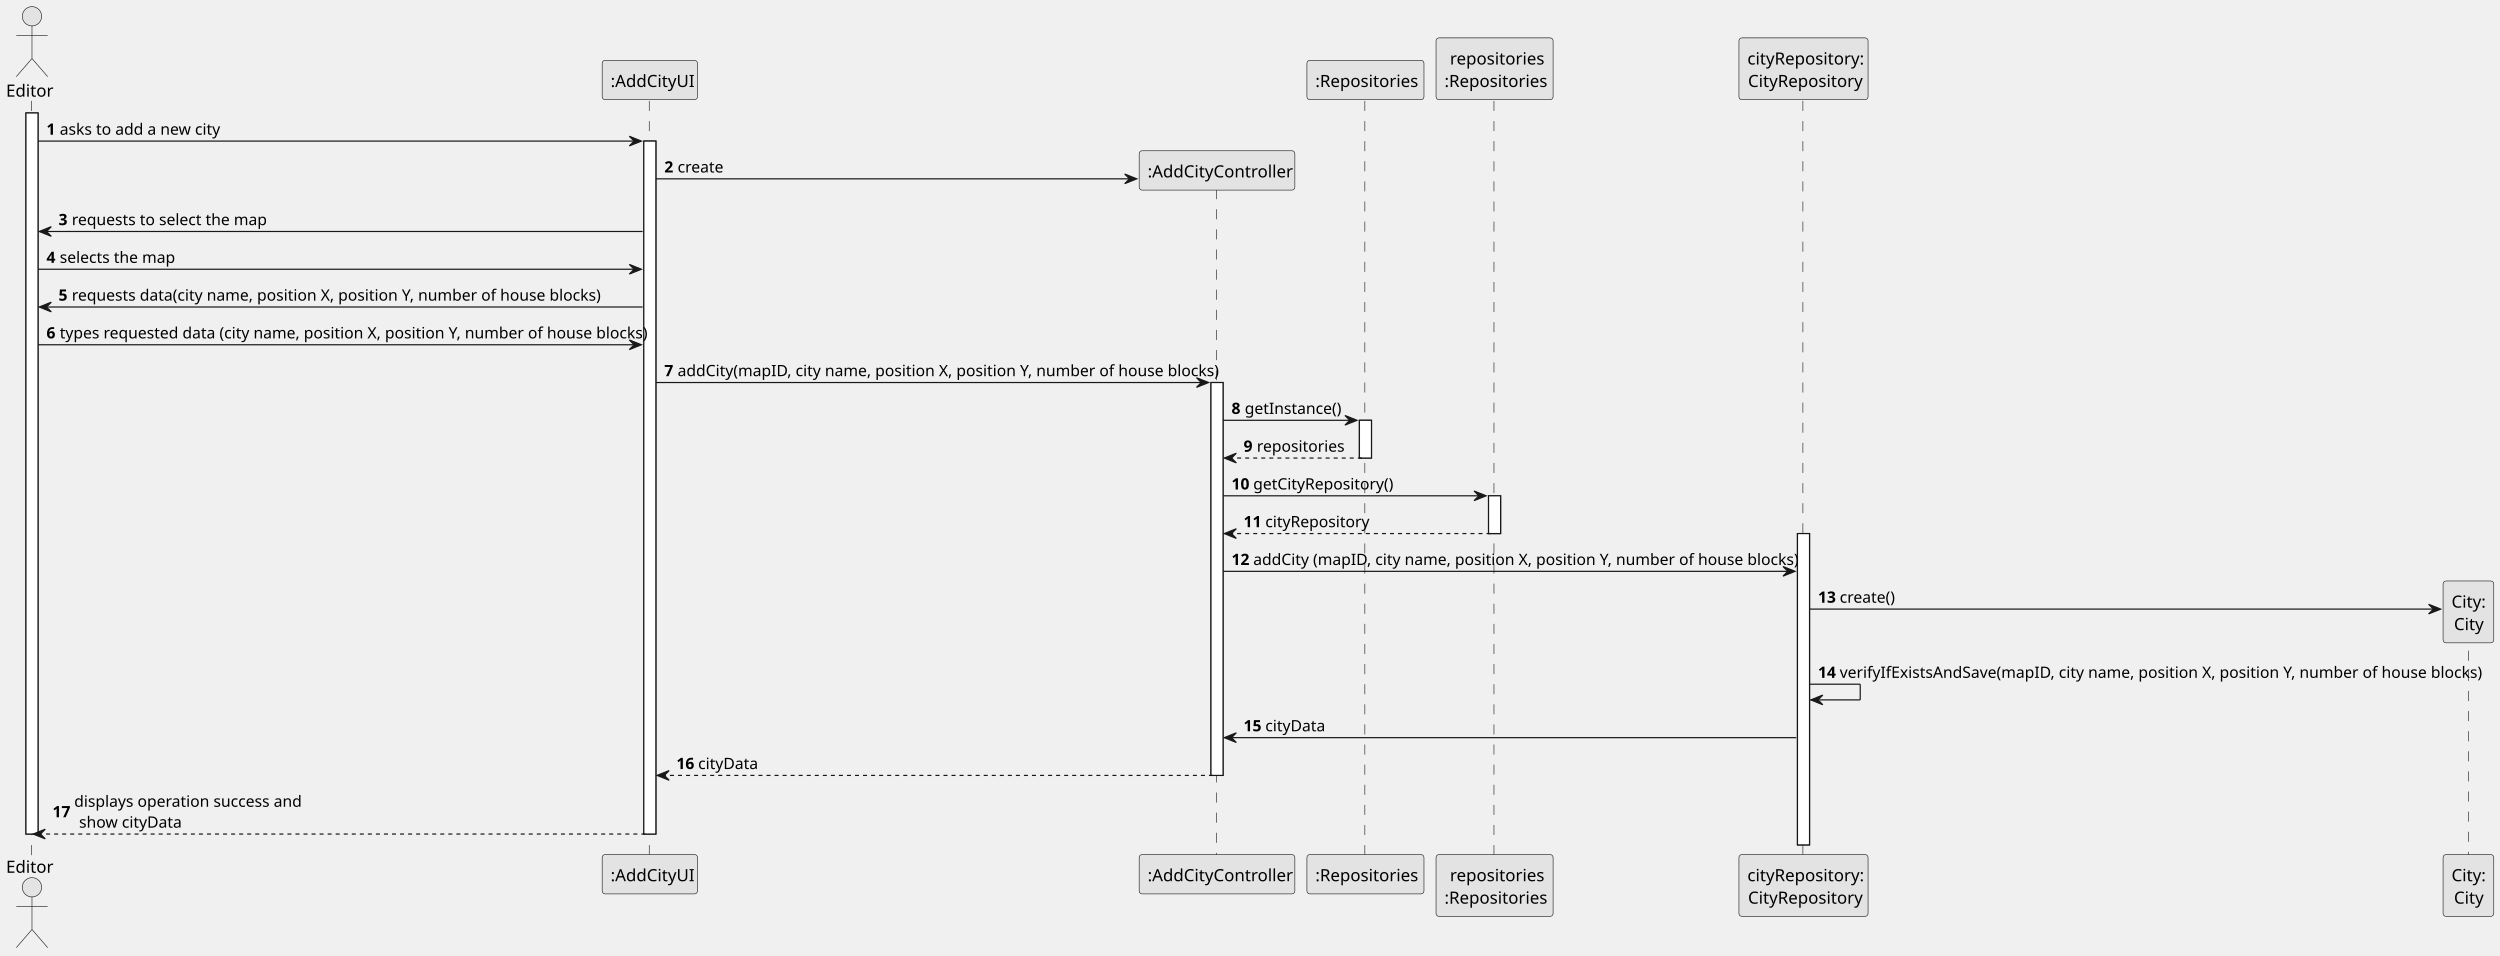
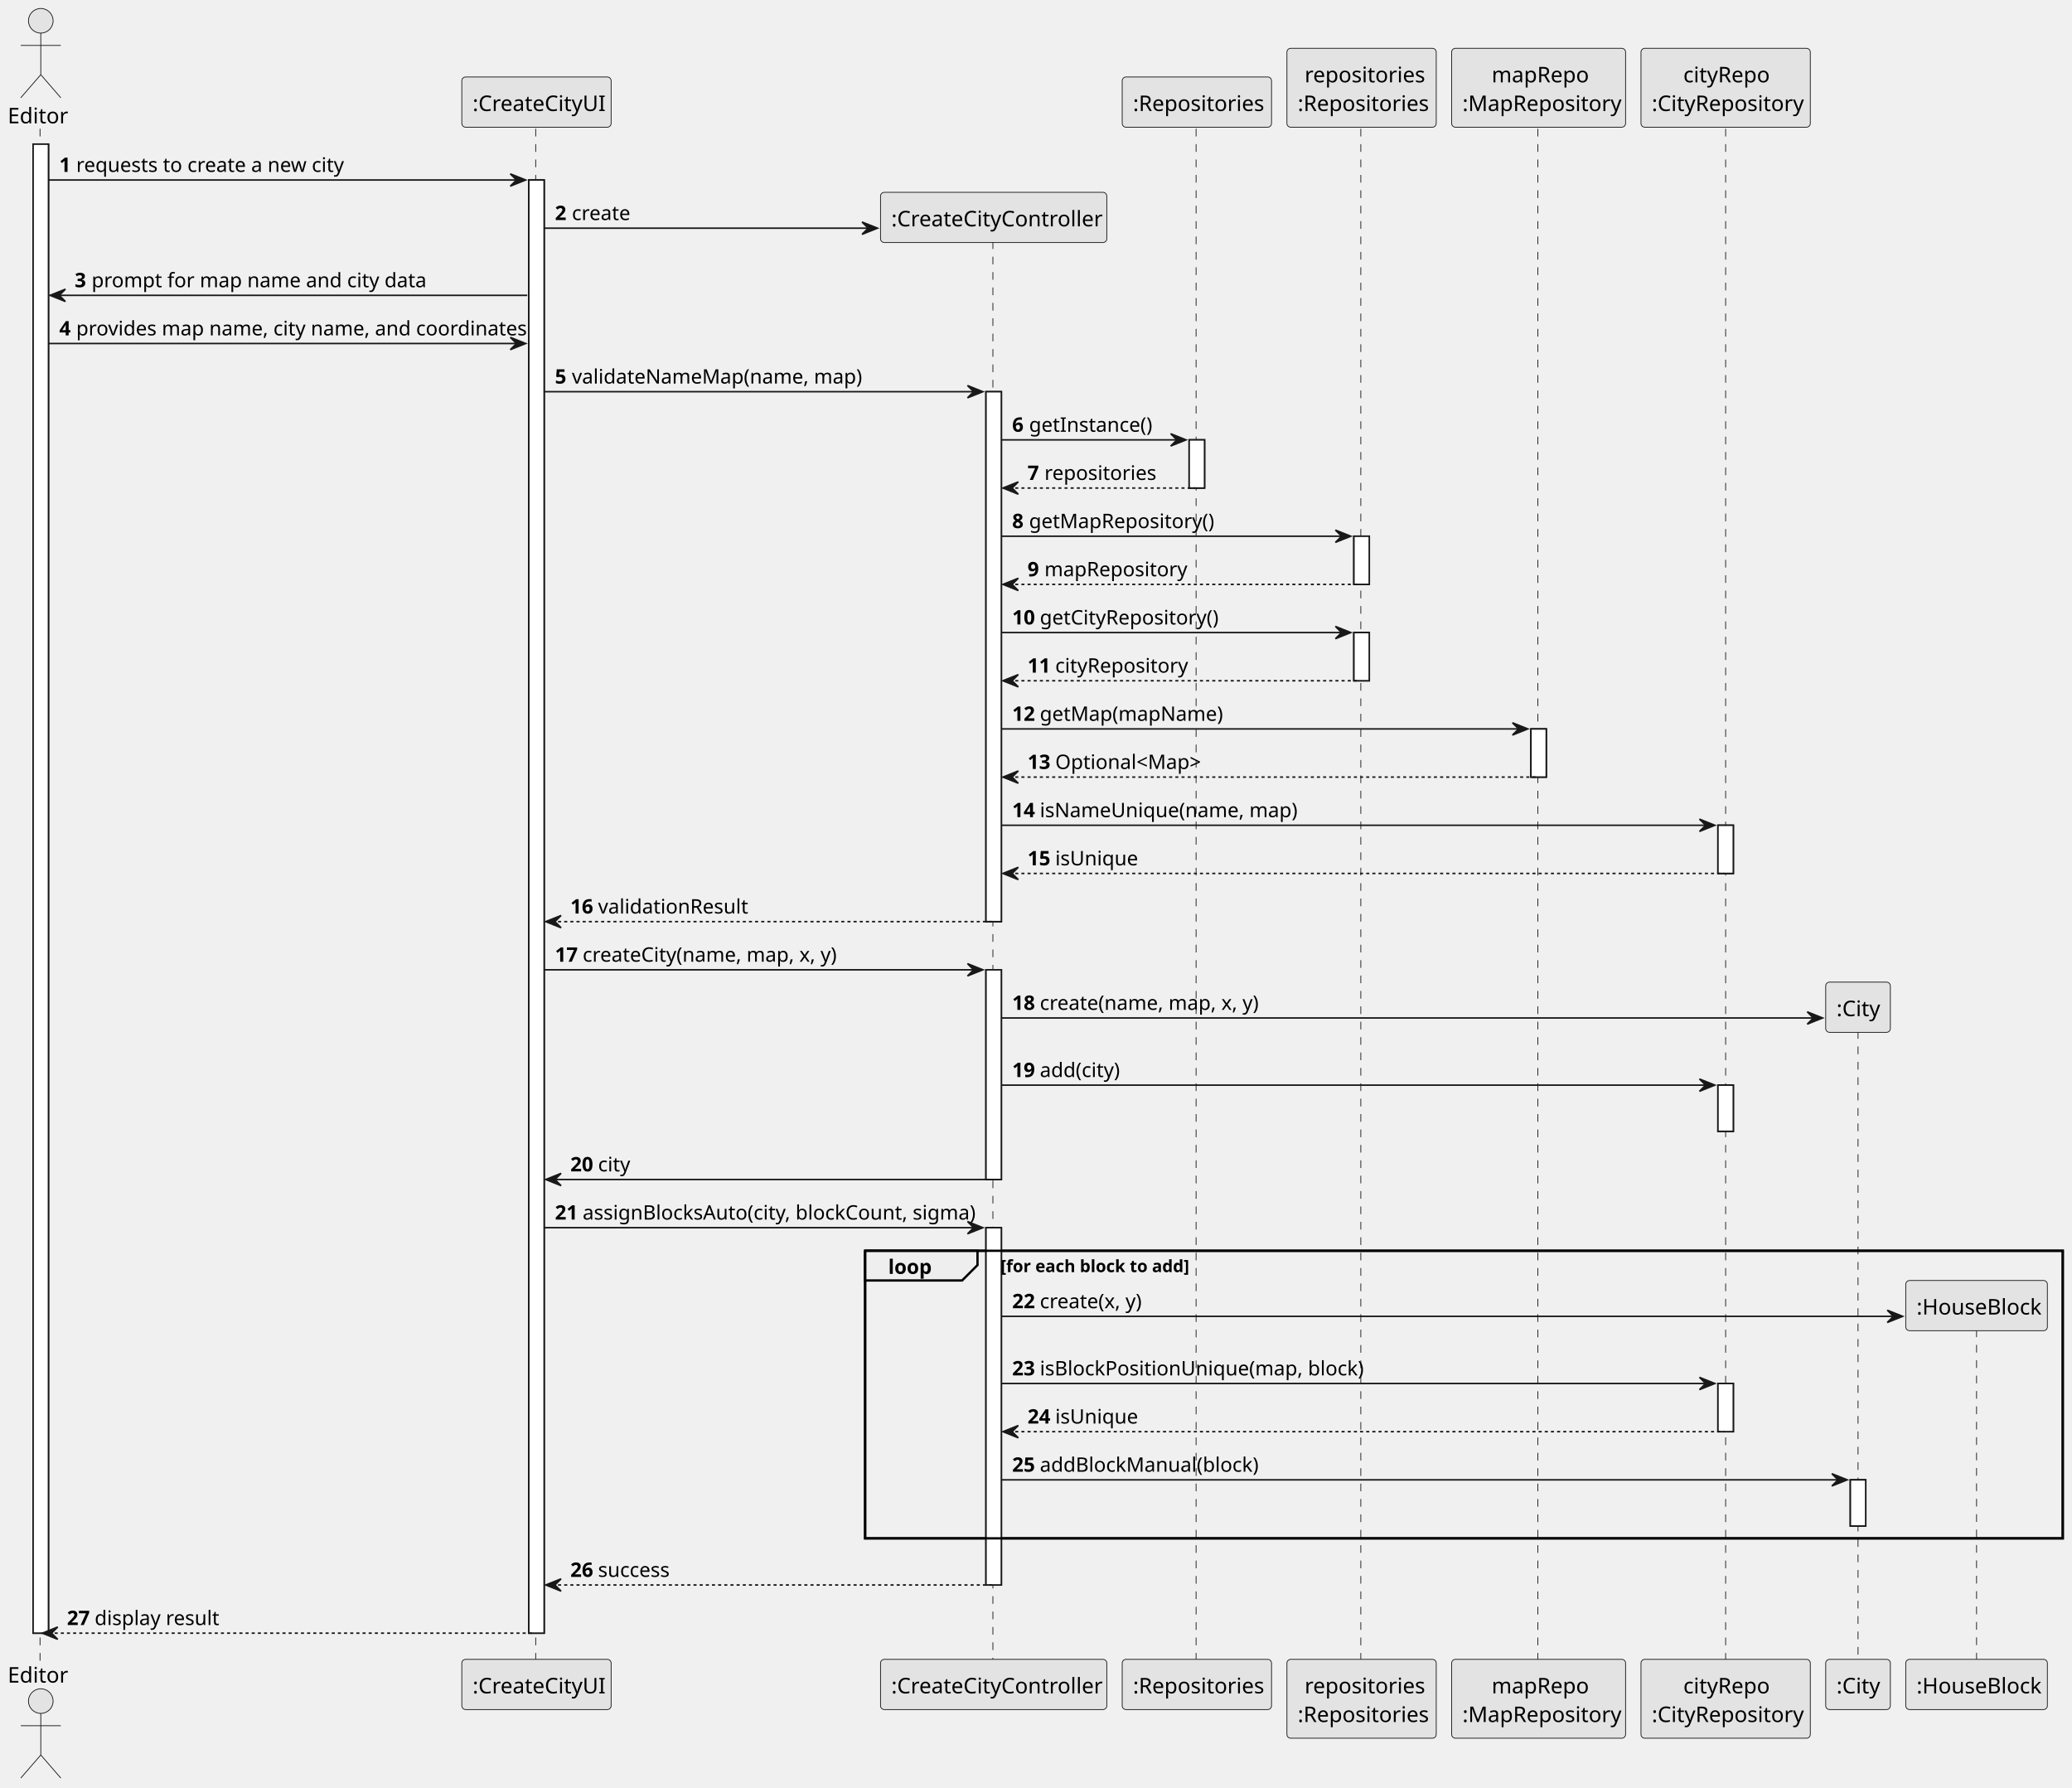
- <svg xmlns="http://www.w3.org/2000/svg" contentStyleType="text/css" height="475.2px" preserveAspectRatio="none" style="width:1243px;height:475px;background:#FFFFFF;" version="1.1" viewBox="0 0 1243 475" width="1243.2px" zoomAndPan="magnify">
+ <svg xmlns="http://www.w3.org/2000/svg" contentStyleType="text/css" height="1161px" preserveAspectRatio="none" style="width:1346px;height:1161px;background:#FFFFFF;" version="1.1" viewBox="0 0 1346 1161" width="1346px" zoomAndPan="magnify">
  <defs />
  <g>
-     <rect fill="#FFFFFF" height="358.512" style="stroke:#181818;stroke-width:0.6;" width="6" x="12.9" y="56.173" />
-     <rect fill="#FFFFFF" height="344.537" style="stroke:#181818;stroke-width:0.6;" width="6" x="320.1" y="70.147" />
-     <rect fill="#FFFFFF" height="195.342" style="stroke:#181818;stroke-width:0.6;" width="6" x="602.1" y="190.193" />
-     <rect fill="#FFFFFF" height="18.775" style="stroke:#181818;stroke-width:0.6;" width="6" x="675.9" y="208.968" />
-     <rect fill="#FFFFFF" height="18.775" style="stroke:#181818;stroke-width:0.6;" width="6" x="740.1" y="246.517" />
-     <rect fill="#FFFFFF" height="154.793" style="stroke:#181818;stroke-width:0.6;" width="6" x="893.7" y="265.291" />
-     <line style="stroke:#181818;stroke-width:0.3;stroke-dasharray:5.0,5.0;" x1="15.6" x2="15.6" y1="50.173" y2="425.484" />
-     <line style="stroke:#181818;stroke-width:0.3;stroke-dasharray:5.0,5.0;" x1="322.8" x2="322.8" y1="50.173" y2="425.484" />
-     <line style="stroke:#181818;stroke-width:0.3;stroke-dasharray:5.0,5.0;" x1="604.8" x2="604.8" y1="94.034" y2="425.484" />
-     <line style="stroke:#181818;stroke-width:0.3;stroke-dasharray:5.0,5.0;" x1="678.6" x2="678.6" y1="50.173" y2="425.484" />
-     <line style="stroke:#181818;stroke-width:0.3;stroke-dasharray:5.0,5.0;" x1="742.8" x2="742.8" y1="50.173" y2="425.484" />
-     <line style="stroke:#181818;stroke-width:0.3;stroke-dasharray:5.0,5.0;" x1="896.4" x2="896.4" y1="50.173" y2="425.484" />
-     <line style="stroke:#181818;stroke-width:0.3;stroke-dasharray:5.0,5.0;" x1="1227.3" x2="1227.3" y1="313.539" y2="425.484" />
-     <text fill="#000000" font-family="sans-serif" font-size="8.4" lengthAdjust="spacing" textLength="22.2" x="3" y="48.065">Editor</text>
-     <ellipse cx="15.9" cy="8.1" fill="#E3E3E3" rx="4.8" ry="4.8" style="stroke:#181818;stroke-width:0.3;" />
-     <path d="M15.9,12.9 L15.9,29.1 M8.1,17.7 L23.7,17.7 M15.9,29.1 L8.1,38.1 M15.9,29.1 L23.7,38.1 " fill="none" style="stroke:#181818;stroke-width:0.3;" />
-     <text fill="#000000" font-family="sans-serif" font-size="8.4" lengthAdjust="spacing" textLength="22.2" x="3" y="433.949">Editor</text>
-     <ellipse cx="15.9" cy="441.157" fill="#E3E3E3" rx="4.8" ry="4.8" style="stroke:#181818;stroke-width:0.3;" />
-     <path d="M15.9,445.957 L15.9,462.157 M8.1,450.757 L23.7,450.757 M15.9,462.157 L8.1,471.157 M15.9,462.157 L23.7,471.157 " fill="none" style="stroke:#181818;stroke-width:0.3;" />
-     <rect fill="#E3E3E3" height="19.573" rx="1.5" ry="1.5" style="stroke:#181818;stroke-width:0.3;" width="47.4" x="299.4" y="30" />
-     <text fill="#000000" font-family="sans-serif" font-size="8.4" lengthAdjust="spacing" textLength="39" x="303.6" y="43.264">:AddCityUI</text>
-     <rect fill="#E3E3E3" height="19.573" rx="1.5" ry="1.5" style="stroke:#181818;stroke-width:0.3;" width="47.4" x="299.4" y="424.884" />
-     <text fill="#000000" font-family="sans-serif" font-size="8.4" lengthAdjust="spacing" textLength="39" x="303.6" y="438.149">:AddCityUI</text>
-     <rect fill="#E3E3E3" height="19.573" rx="1.5" ry="1.5" style="stroke:#181818;stroke-width:0.3;" width="77.4" x="566.4" y="424.884" />
-     <text fill="#000000" font-family="sans-serif" font-size="8.4" lengthAdjust="spacing" textLength="69" x="570.6" y="438.149">:AddCityController</text>
-     <rect fill="#E3E3E3" height="19.573" rx="1.5" ry="1.5" style="stroke:#181818;stroke-width:0.3;" width="58.2" x="649.8" y="30" />
-     <text fill="#000000" font-family="sans-serif" font-size="8.4" lengthAdjust="spacing" textLength="49.8" x="654" y="43.264">:Repositories</text>
-     <rect fill="#E3E3E3" height="19.573" rx="1.5" ry="1.5" style="stroke:#181818;stroke-width:0.3;" width="58.2" x="649.8" y="424.884" />
-     <text fill="#000000" font-family="sans-serif" font-size="8.4" lengthAdjust="spacing" textLength="49.8" x="654" y="438.149">:Repositories</text>
-     <rect fill="#E3E3E3" height="30.745" rx="1.5" ry="1.5" style="stroke:#181818;stroke-width:0.3;" width="58.2" x="714" y="18.827" />
-     <text fill="#000000" font-family="sans-serif" font-size="8.4" lengthAdjust="spacing" textLength="44.4" x="720.9" y="32.092">repositories</text>
-     <text fill="#000000" font-family="sans-serif" font-size="8.4" lengthAdjust="spacing" textLength="49.8" x="718.2" y="43.264">:Repositories</text>
-     <rect fill="#E3E3E3" height="30.745" rx="1.5" ry="1.5" style="stroke:#181818;stroke-width:0.3;" width="58.2" x="714" y="424.884" />
-     <text fill="#000000" font-family="sans-serif" font-size="8.4" lengthAdjust="spacing" textLength="44.4" x="720.9" y="438.149">repositories</text>
-     <text fill="#000000" font-family="sans-serif" font-size="8.4" lengthAdjust="spacing" textLength="49.8" x="718.2" y="449.322">:Repositories</text>
-     <rect fill="#E3E3E3" height="30.745" rx="1.5" ry="1.5" style="stroke:#181818;stroke-width:0.3;" width="64.2" x="864.6" y="18.827" />
-     <text fill="#000000" font-family="sans-serif" font-size="8.4" lengthAdjust="spacing" textLength="55.8" x="868.8" y="32.092">cityRepository:</text>
-     <text fill="#000000" font-family="sans-serif" font-size="8.4" lengthAdjust="spacing" textLength="55.2" x="869.1" y="43.264">CityRepository</text>
-     <rect fill="#E3E3E3" height="30.745" rx="1.5" ry="1.5" style="stroke:#181818;stroke-width:0.3;" width="64.2" x="864.6" y="424.884" />
-     <text fill="#000000" font-family="sans-serif" font-size="8.4" lengthAdjust="spacing" textLength="55.8" x="868.8" y="438.149">cityRepository:</text>
-     <text fill="#000000" font-family="sans-serif" font-size="8.4" lengthAdjust="spacing" textLength="55.2" x="869.1" y="449.322">CityRepository</text>
-     <rect fill="#E3E3E3" height="30.745" rx="1.5" ry="1.5" style="stroke:#181818;stroke-width:0.3;" width="25.2" x="1214.7" y="424.884" />
-     <text fill="#000000" font-family="sans-serif" font-size="8.4" lengthAdjust="spacing" textLength="16.8" x="1218.9" y="438.149">City:</text>
-     <text fill="#000000" font-family="sans-serif" font-size="8.4" lengthAdjust="spacing" textLength="14.4" x="1220.1" y="449.322">City</text>
-     <rect fill="#FFFFFF" height="358.512" style="stroke:#181818;stroke-width:0.6;" width="6" x="12.9" y="56.173" />
-     <rect fill="#FFFFFF" height="344.537" style="stroke:#181818;stroke-width:0.6;" width="6" x="320.1" y="70.147" />
-     <rect fill="#FFFFFF" height="195.342" style="stroke:#181818;stroke-width:0.6;" width="6" x="602.1" y="190.193" />
-     <rect fill="#FFFFFF" height="18.775" style="stroke:#181818;stroke-width:0.6;" width="6" x="675.9" y="208.968" />
-     <rect fill="#FFFFFF" height="18.775" style="stroke:#181818;stroke-width:0.6;" width="6" x="740.1" y="246.517" />
-     <rect fill="#FFFFFF" height="154.793" style="stroke:#181818;stroke-width:0.6;" width="6" x="893.7" y="265.291" />
-     <polygon fill="#181818" points="312.9,67.747,318.9,70.147,312.9,72.547,315.3,70.147" style="stroke:#181818;stroke-width:0.6;" />
-     <line style="stroke:#181818;stroke-width:0.6;" x1="18.9" x2="316.5" y1="70.147" y2="70.147" />
-     <text fill="#000000" font-family="sans-serif" font-size="7.8" font-weight="bold" lengthAdjust="spacing" textLength="4.2" x="23.1" y="66.99">1</text>
-     <text fill="#000000" font-family="sans-serif" font-size="7.8" lengthAdjust="spacing" textLength="78.6" x="29.7" y="66.99">asks to add a new city</text>
-     <polygon fill="#181818" points="559.2,86.522,565.2,88.922,559.2,91.322,561.6,88.922" style="stroke:#181818;stroke-width:0.6;" />
-     <line style="stroke:#181818;stroke-width:0.6;" x1="326.1" x2="562.8" y1="88.922" y2="88.922" />
-     <text fill="#000000" font-family="sans-serif" font-size="7.8" font-weight="bold" lengthAdjust="spacing" textLength="4.2" x="330.3" y="85.764">2</text>
-     <text fill="#000000" font-family="sans-serif" font-size="7.8" lengthAdjust="spacing" textLength="21.6" x="336.9" y="85.764">create</text>
-     <rect fill="#E3E3E3" height="19.573" rx="1.5" ry="1.5" style="stroke:#181818;stroke-width:0.3;" width="77.4" x="566.4" y="74.947" />
-     <text fill="#000000" font-family="sans-serif" font-size="8.4" lengthAdjust="spacing" textLength="69" x="570.6" y="88.212">:AddCityController</text>
-     <polygon fill="#181818" points="25.5,112.695,19.5,115.094,25.5,117.495,23.1,115.094" style="stroke:#181818;stroke-width:0.6;" />
-     <line style="stroke:#181818;stroke-width:0.6;" x1="21.9" x2="319.5" y1="115.094" y2="115.094" />
-     <text fill="#000000" font-family="sans-serif" font-size="7.8" font-weight="bold" lengthAdjust="spacing" textLength="4.2" x="29.1" y="111.937">3</text>
-     <text fill="#000000" font-family="sans-serif" font-size="7.8" lengthAdjust="spacing" textLength="93" x="35.7" y="111.937">requests to select the map</text>
-     <polygon fill="#181818" points="312.9,131.469,318.9,133.869,312.9,136.269,315.3,133.869" style="stroke:#181818;stroke-width:0.6;" />
-     <line style="stroke:#181818;stroke-width:0.6;" x1="18.9" x2="316.5" y1="133.869" y2="133.869" />
-     <text fill="#000000" font-family="sans-serif" font-size="7.8" font-weight="bold" lengthAdjust="spacing" textLength="4.2" x="23.1" y="130.712">4</text>
-     <text fill="#000000" font-family="sans-serif" font-size="7.8" lengthAdjust="spacing" textLength="55.8" x="29.7" y="130.712">selects the map</text>
-     <polygon fill="#181818" points="25.5,150.244,19.5,152.644,25.5,155.044,23.1,152.644" style="stroke:#181818;stroke-width:0.6;" />
-     <line style="stroke:#181818;stroke-width:0.6;" x1="21.9" x2="319.5" y1="152.644" y2="152.644" />
-     <text fill="#000000" font-family="sans-serif" font-size="7.8" font-weight="bold" lengthAdjust="spacing" textLength="4.2" x="29.1" y="149.486">5</text>
-     <text fill="#000000" font-family="sans-serif" font-size="7.8" lengthAdjust="spacing" textLength="252" x="35.7" y="149.486">requests data(city name, position X, position Y, number of house blocks)</text>
-     <polygon fill="#181818" points="312.9,169.018,318.9,171.418,312.9,173.818,315.3,171.418" style="stroke:#181818;stroke-width:0.6;" />
-     <line style="stroke:#181818;stroke-width:0.6;" x1="18.9" x2="316.5" y1="171.418" y2="171.418" />
-     <text fill="#000000" font-family="sans-serif" font-size="7.8" font-weight="bold" lengthAdjust="spacing" textLength="4.2" x="23.1" y="168.261">6</text>
-     <text fill="#000000" font-family="sans-serif" font-size="7.8" lengthAdjust="spacing" textLength="280.2" x="29.7" y="168.261">types requested data (city name, position X, position Y, number of house blocks)</text>
-     <polygon fill="#181818" points="594.9,187.793,600.9,190.193,594.9,192.593,597.3,190.193" style="stroke:#181818;stroke-width:0.6;" />
-     <line style="stroke:#181818;stroke-width:0.6;" x1="326.1" x2="598.5" y1="190.193" y2="190.193" />
-     <text fill="#000000" font-family="sans-serif" font-size="7.8" font-weight="bold" lengthAdjust="spacing" textLength="4.2" x="330.3" y="187.035">7</text>
-     <text fill="#000000" font-family="sans-serif" font-size="7.8" lengthAdjust="spacing" textLength="258" x="336.9" y="187.035">addCity(mapID, city name, position X, position Y, number of house blocks)</text>
-     <polygon fill="#181818" points="668.7,206.568,674.7,208.968,668.7,211.368,671.1,208.968" style="stroke:#181818;stroke-width:0.6;" />
-     <line style="stroke:#181818;stroke-width:0.6;" x1="608.1" x2="672.3" y1="208.968" y2="208.968" />
-     <text fill="#000000" font-family="sans-serif" font-size="7.8" font-weight="bold" lengthAdjust="spacing" textLength="4.2" x="612.3" y="205.81">8</text>
-     <text fill="#000000" font-family="sans-serif" font-size="7.8" lengthAdjust="spacing" textLength="45" x="618.9" y="205.81">getInstance()</text>
-     <polygon fill="#181818" points="614.7,225.342,608.7,227.742,614.7,230.142,612.3,227.742" style="stroke:#181818;stroke-width:0.6;" />
-     <line style="stroke:#181818;stroke-width:0.6;stroke-dasharray:2.0,2.0;" x1="611.1" x2="678.3" y1="227.742" y2="227.742" />
-     <text fill="#000000" font-family="sans-serif" font-size="7.8" font-weight="bold" lengthAdjust="spacing" textLength="4.2" x="618.3" y="224.585">9</text>
-     <text fill="#000000" font-family="sans-serif" font-size="7.8" lengthAdjust="spacing" textLength="40.2" x="624.9" y="224.585">repositories</text>
-     <polygon fill="#181818" points="732.9,244.117,738.9,246.517,732.9,248.917,735.3,246.517" style="stroke:#181818;stroke-width:0.6;" />
-     <line style="stroke:#181818;stroke-width:0.6;" x1="608.1" x2="736.5" y1="246.517" y2="246.517" />
-     <text fill="#000000" font-family="sans-serif" font-size="7.8" font-weight="bold" lengthAdjust="spacing" textLength="8.4" x="612.3" y="243.359">10</text>
-     <text fill="#000000" font-family="sans-serif" font-size="7.8" lengthAdjust="spacing" textLength="66.6" x="623.1" y="243.359">getCityRepository()</text>
-     <polygon fill="#181818" points="614.7,262.891,608.7,265.291,614.7,267.691,612.3,265.291" style="stroke:#181818;stroke-width:0.6;" />
-     <line style="stroke:#181818;stroke-width:0.6;stroke-dasharray:2.0,2.0;" x1="611.1" x2="742.5" y1="265.291" y2="265.291" />
-     <text fill="#000000" font-family="sans-serif" font-size="7.8" font-weight="bold" lengthAdjust="spacing" textLength="8.4" x="618.3" y="262.134">11</text>
-     <text fill="#000000" font-family="sans-serif" font-size="7.8" lengthAdjust="spacing" textLength="49.8" x="629.1" y="262.134">cityRepository</text>
-     <polygon fill="#181818" points="886.5,281.666,892.5,284.066,886.5,286.466,888.9,284.066" style="stroke:#181818;stroke-width:0.6;" />
-     <line style="stroke:#181818;stroke-width:0.6;" x1="608.1" x2="890.1" y1="284.066" y2="284.066" />
-     <text fill="#000000" font-family="sans-serif" font-size="7.8" font-weight="bold" lengthAdjust="spacing" textLength="8.4" x="612.3" y="280.908">12</text>
-     <text fill="#000000" font-family="sans-serif" font-size="7.8" lengthAdjust="spacing" textLength="260.4" x="623.1" y="280.908">addCity (mapID, city name, position X, position Y, number of house blocks)</text>
-     <polygon fill="#181818" points="1207.5,300.441,1213.5,302.841,1207.5,305.241,1209.9,302.841" style="stroke:#181818;stroke-width:0.6;" />
-     <line style="stroke:#181818;stroke-width:0.6;" x1="899.7" x2="1211.1" y1="302.841" y2="302.841" />
-     <text fill="#000000" font-family="sans-serif" font-size="7.8" font-weight="bold" lengthAdjust="spacing" textLength="8.4" x="903.9" y="299.683">13</text>
-     <text fill="#000000" font-family="sans-serif" font-size="7.8" lengthAdjust="spacing" textLength="26.4" x="914.7" y="299.683">create()</text>
-     <rect fill="#E3E3E3" height="30.745" rx="1.5" ry="1.5" style="stroke:#181818;stroke-width:0.3;" width="25.2" x="1214.7" y="288.866" />
-     <text fill="#000000" font-family="sans-serif" font-size="8.4" lengthAdjust="spacing" textLength="16.8" x="1218.9" y="302.13">City:</text>
-     <text fill="#000000" font-family="sans-serif" font-size="8.4" lengthAdjust="spacing" textLength="14.4" x="1220.1" y="313.303">City</text>
-     <line style="stroke:#181818;stroke-width:0.6;" x1="899.7" x2="924.9" y1="340.186" y2="340.186" />
-     <line style="stroke:#181818;stroke-width:0.6;" x1="924.9" x2="924.9" y1="340.186" y2="347.986" />
-     <line style="stroke:#181818;stroke-width:0.6;" x1="900.3" x2="924.9" y1="347.986" y2="347.986" />
-     <polygon fill="#181818" points="906.3,345.586,900.3,347.986,906.3,350.386,903.9,347.986" style="stroke:#181818;stroke-width:0.6;" />
-     <text fill="#000000" font-family="sans-serif" font-size="7.8" font-weight="bold" lengthAdjust="spacing" textLength="8.4" x="903.9" y="337.028">14</text>
-     <text fill="#000000" font-family="sans-serif" font-size="7.8" lengthAdjust="spacing" textLength="305.4" x="914.7" y="337.028">verifyIfExistsAndSave(mapID, city name, position X, position Y, number of house blocks)</text>
-     <polygon fill="#181818" points="614.7,364.361,608.7,366.76,614.7,369.161,612.3,366.76" style="stroke:#181818;stroke-width:0.6;" />
-     <line style="stroke:#181818;stroke-width:0.6;" x1="611.1" x2="893.1" y1="366.76" y2="366.76" />
-     <text fill="#000000" font-family="sans-serif" font-size="7.8" font-weight="bold" lengthAdjust="spacing" textLength="8.4" x="618.3" y="363.603">15</text>
-     <text fill="#000000" font-family="sans-serif" font-size="7.8" lengthAdjust="spacing" textLength="28.8" x="629.1" y="363.603">cityData</text>
-     <polygon fill="#181818" points="332.7,383.135,326.7,385.535,332.7,387.935,330.3,385.535" style="stroke:#181818;stroke-width:0.6;" />
-     <line style="stroke:#181818;stroke-width:0.6;stroke-dasharray:2.0,2.0;" x1="329.1" x2="604.5" y1="385.535" y2="385.535" />
-     <text fill="#000000" font-family="sans-serif" font-size="7.8" font-weight="bold" lengthAdjust="spacing" textLength="8.4" x="336.3" y="382.377">16</text>
-     <text fill="#000000" font-family="sans-serif" font-size="7.8" lengthAdjust="spacing" textLength="28.8" x="347.1" y="382.377">cityData</text>
-     <polygon fill="#181818" points="22.5,412.284,16.5,414.684,22.5,417.084,20.1,414.684" style="stroke:#181818;stroke-width:0.6;" />
-     <line style="stroke:#181818;stroke-width:0.6;stroke-dasharray:2.0,2.0;" x1="18.9" x2="322.5" y1="414.684" y2="414.684" />
-     <text fill="#000000" font-family="sans-serif" font-size="7.8" font-weight="bold" lengthAdjust="spacing" textLength="8.4" x="26.1" y="406.339">17</text>
-     <text fill="#000000" font-family="sans-serif" font-size="7.8" lengthAdjust="spacing" textLength="109.8" x="36.9" y="401.152">displays operation success and</text>
-     <text fill="#000000" font-family="sans-serif" font-size="7.8" lengthAdjust="spacing" textLength="49.2" x="39.3" y="411.527">show cityData</text>
+     <rect fill="#FFFFFF" height="967.139" style="stroke:#181818;stroke-width:1.0;" width="10" x="21.5" y="93.621" />
+     <rect fill="#FFFFFF" height="943.848" style="stroke:#181818;stroke-width:1.0;" width="10" x="343.5" y="116.912" />
+     <rect fill="#FFFFFF" height="344.201" style="stroke:#181818;stroke-width:1.0;" width="10" x="640.5" y="254.406" />
+     <rect fill="#FFFFFF" height="136.203" style="stroke:#181818;stroke-width:1.0;" width="10" x="640.5" y="629.898" />
+     <rect fill="#FFFFFF" height="232.076" style="stroke:#181818;stroke-width:1.0;" width="10" x="640.5" y="797.393" />
+     <rect fill="#FFFFFF" height="31.291" style="stroke:#181818;stroke-width:1.0;" width="10" x="772.5" y="285.697" />
+     <rect fill="#FFFFFF" height="31.291" style="stroke:#181818;stroke-width:1.0;" width="10" x="879.5" y="348.279" />
+     <rect fill="#FFFFFF" height="31.291" style="stroke:#181818;stroke-width:1.0;" width="10" x="879.5" y="410.861" />
+     <rect fill="#FFFFFF" height="31.291" style="stroke:#181818;stroke-width:1.0;" width="10" x="994.5" y="473.443" />
+     <rect fill="#FFFFFF" height="31.291" style="stroke:#181818;stroke-width:1.0;" width="10" x="1116" y="536.025" />
+     <rect fill="#FFFFFF" height="30" style="stroke:#181818;stroke-width:1.0;" width="10" x="1116" y="704.811" />
+     <rect fill="#FFFFFF" height="31.291" style="stroke:#181818;stroke-width:1.0;" width="10" x="1116" y="898.596" />
+     <rect fill="#FFFFFF" height="30" style="stroke:#181818;stroke-width:1.0;" width="10" x="1202" y="961.178" />
+     <rect fill="none" height="186.785" style="stroke:#000000;stroke-width:1.5;" width="778" x="562" y="812.393" />
+     <line style="stroke:#181818;stroke-width:0.5;stroke-dasharray:5.0,5.0;" x1="26" x2="26" y1="83.621" y2="1078.76" />
+     <line style="stroke:#181818;stroke-width:0.5;stroke-dasharray:5.0,5.0;" x1="348" x2="348" y1="83.621" y2="1078.76" />
+     <line style="stroke:#181818;stroke-width:0.5;stroke-dasharray:5.0,5.0;" x1="645" x2="645" y1="156.723" y2="1078.76" />
+     <line style="stroke:#181818;stroke-width:0.5;stroke-dasharray:5.0,5.0;" x1="777" x2="777" y1="83.621" y2="1078.76" />
+     <line style="stroke:#181818;stroke-width:0.5;stroke-dasharray:5.0,5.0;" x1="884" x2="884" y1="83.621" y2="1078.76" />
+     <line style="stroke:#181818;stroke-width:0.5;stroke-dasharray:5.0,5.0;" x1="999" x2="999" y1="83.621" y2="1078.76" />
+     <line style="stroke:#181818;stroke-width:0.5;stroke-dasharray:5.0,5.0;" x1="1121" x2="1121" y1="83.621" y2="1078.76" />
+     <line style="stroke:#181818;stroke-width:0.5;stroke-dasharray:5.0,5.0;" x1="1207" x2="1207" y1="669.709" y2="1078.76" />
+     <line style="stroke:#181818;stroke-width:0.5;stroke-dasharray:5.0,5.0;" x1="1284" x2="1284" y1="863.494" y2="1078.76" />
+     <text fill="#000000" font-family="sans-serif" font-size="14" lengthAdjust="spacing" textLength="37" x="5" y="80.107">Editor</text>
+     <ellipse cx="26.5" cy="13.5" fill="#E3E3E3" rx="8" ry="8" style="stroke:#181818;stroke-width:0.5;" />
+     <path d="M26.5,21.5 L26.5,48.5 M13.5,29.5 L39.5,29.5 M26.5,48.5 L13.5,63.5 M26.5,48.5 L39.5,63.5 " fill="none" style="stroke:#181818;stroke-width:0.5;" />
+     <text fill="#000000" font-family="sans-serif" font-size="14" lengthAdjust="spacing" textLength="37" x="5" y="1092.867">Editor</text>
+     <ellipse cx="26.5" cy="1104.881" fill="#E3E3E3" rx="8" ry="8" style="stroke:#181818;stroke-width:0.5;" />
+     <path d="M26.5,1112.881 L26.5,1139.881 M13.5,1120.881 L39.5,1120.881 M26.5,1139.881 L13.5,1154.881 M26.5,1139.881 L39.5,1154.881 " fill="none" style="stroke:#181818;stroke-width:0.5;" />
+     <rect fill="#E3E3E3" height="32.621" rx="2.5" ry="2.5" style="stroke:#181818;stroke-width:0.5;" width="97" x="300" y="50" />
+     <text fill="#000000" font-family="sans-serif" font-size="14" lengthAdjust="spacing" textLength="83" x="307" y="72.107">:CreateCityUI</text>
+     <rect fill="#E3E3E3" height="32.621" rx="2.5" ry="2.5" style="stroke:#181818;stroke-width:0.5;" width="97" x="300" y="1077.76" />
+     <text fill="#000000" font-family="sans-serif" font-size="14" lengthAdjust="spacing" textLength="83" x="307" y="1099.867">:CreateCityUI</text>
+     <rect fill="#E3E3E3" height="32.621" rx="2.5" ry="2.5" style="stroke:#181818;stroke-width:0.5;" width="147" x="572" y="1077.76" />
+     <text fill="#000000" font-family="sans-serif" font-size="14" lengthAdjust="spacing" textLength="133" x="579" y="1099.867">:CreateCityController</text>
+     <rect fill="#E3E3E3" height="32.621" rx="2.5" ry="2.5" style="stroke:#181818;stroke-width:0.5;" width="97" x="729" y="50" />
+     <text fill="#000000" font-family="sans-serif" font-size="14" lengthAdjust="spacing" textLength="83" x="736" y="72.107">:Repositories</text>
+     <rect fill="#E3E3E3" height="32.621" rx="2.5" ry="2.5" style="stroke:#181818;stroke-width:0.5;" width="97" x="729" y="1077.76" />
+     <text fill="#000000" font-family="sans-serif" font-size="14" lengthAdjust="spacing" textLength="83" x="736" y="1099.867">:Repositories</text>
+     <rect fill="#E3E3E3" height="51.242" rx="2.5" ry="2.5" style="stroke:#181818;stroke-width:0.5;" width="97" x="836" y="31.379" />
+     <text fill="#000000" font-family="sans-serif" font-size="14" lengthAdjust="spacing" textLength="74" x="847.5" y="53.486">repositories</text>
+     <text fill="#000000" font-family="sans-serif" font-size="14" lengthAdjust="spacing" textLength="83" x="843" y="72.107">:Repositories</text>
+     <rect fill="#E3E3E3" height="51.242" rx="2.5" ry="2.5" style="stroke:#181818;stroke-width:0.5;" width="97" x="836" y="1077.76" />
+     <text fill="#000000" font-family="sans-serif" font-size="14" lengthAdjust="spacing" textLength="74" x="847.5" y="1099.867">repositories</text>
+     <text fill="#000000" font-family="sans-serif" font-size="14" lengthAdjust="spacing" textLength="83" x="843" y="1118.488">:Repositories</text>
+     <rect fill="#E3E3E3" height="51.242" rx="2.5" ry="2.5" style="stroke:#181818;stroke-width:0.5;" width="113" x="943" y="31.379" />
+     <text fill="#000000" font-family="sans-serif" font-size="14" lengthAdjust="spacing" textLength="61" x="969" y="53.486">mapRepo</text>
+     <text fill="#000000" font-family="sans-serif" font-size="14" lengthAdjust="spacing" textLength="99" x="950" y="72.107">:MapRepository</text>
+     <rect fill="#E3E3E3" height="51.242" rx="2.5" ry="2.5" style="stroke:#181818;stroke-width:0.5;" width="113" x="943" y="1077.76" />
+     <text fill="#000000" font-family="sans-serif" font-size="14" lengthAdjust="spacing" textLength="61" x="969" y="1099.867">mapRepo</text>
+     <text fill="#000000" font-family="sans-serif" font-size="14" lengthAdjust="spacing" textLength="99" x="950" y="1118.488">:MapRepository</text>
+     <rect fill="#E3E3E3" height="51.242" rx="2.5" ry="2.5" style="stroke:#181818;stroke-width:0.5;" width="110" x="1066" y="31.379" />
+     <text fill="#000000" font-family="sans-serif" font-size="14" lengthAdjust="spacing" textLength="55" x="1093.5" y="53.486">cityRepo</text>
+     <text fill="#000000" font-family="sans-serif" font-size="14" lengthAdjust="spacing" textLength="96" x="1073" y="72.107">:CityRepository</text>
+     <rect fill="#E3E3E3" height="51.242" rx="2.5" ry="2.5" style="stroke:#181818;stroke-width:0.5;" width="110" x="1066" y="1077.76" />
+     <text fill="#000000" font-family="sans-serif" font-size="14" lengthAdjust="spacing" textLength="55" x="1093.5" y="1099.867">cityRepo</text>
+     <text fill="#000000" font-family="sans-serif" font-size="14" lengthAdjust="spacing" textLength="96" x="1073" y="1118.488">:CityRepository</text>
+     <rect fill="#E3E3E3" height="32.621" rx="2.5" ry="2.5" style="stroke:#181818;stroke-width:0.5;" width="42" x="1186" y="1077.76" />
+     <text fill="#000000" font-family="sans-serif" font-size="14" lengthAdjust="spacing" textLength="28" x="1193" y="1099.867">:City</text>
+     <rect fill="#E3E3E3" height="32.621" rx="2.5" ry="2.5" style="stroke:#181818;stroke-width:0.5;" width="92" x="1238" y="1077.76" />
+     <text fill="#000000" font-family="sans-serif" font-size="14" lengthAdjust="spacing" textLength="78" x="1245" y="1099.867">:HouseBlock</text>
+     <rect fill="#FFFFFF" height="967.139" style="stroke:#181818;stroke-width:1.0;" width="10" x="21.5" y="93.621" />
+     <rect fill="#FFFFFF" height="943.848" style="stroke:#181818;stroke-width:1.0;" width="10" x="343.5" y="116.912" />
+     <rect fill="#FFFFFF" height="344.201" style="stroke:#181818;stroke-width:1.0;" width="10" x="640.5" y="254.406" />
+     <rect fill="#FFFFFF" height="136.203" style="stroke:#181818;stroke-width:1.0;" width="10" x="640.5" y="629.898" />
+     <rect fill="#FFFFFF" height="232.076" style="stroke:#181818;stroke-width:1.0;" width="10" x="640.5" y="797.393" />
+     <rect fill="#FFFFFF" height="31.291" style="stroke:#181818;stroke-width:1.0;" width="10" x="772.5" y="285.697" />
+     <rect fill="#FFFFFF" height="31.291" style="stroke:#181818;stroke-width:1.0;" width="10" x="879.5" y="348.279" />
+     <rect fill="#FFFFFF" height="31.291" style="stroke:#181818;stroke-width:1.0;" width="10" x="879.5" y="410.861" />
+     <rect fill="#FFFFFF" height="31.291" style="stroke:#181818;stroke-width:1.0;" width="10" x="994.5" y="473.443" />
+     <rect fill="#FFFFFF" height="31.291" style="stroke:#181818;stroke-width:1.0;" width="10" x="1116" y="536.025" />
+     <rect fill="#FFFFFF" height="30" style="stroke:#181818;stroke-width:1.0;" width="10" x="1116" y="704.811" />
+     <rect fill="#FFFFFF" height="31.291" style="stroke:#181818;stroke-width:1.0;" width="10" x="1116" y="898.596" />
+     <rect fill="#FFFFFF" height="30" style="stroke:#181818;stroke-width:1.0;" width="10" x="1202" y="961.178" />
+     <polygon fill="#181818" points="331.5,112.912,341.5,116.912,331.5,120.912,335.5,116.912" style="stroke:#181818;stroke-width:1.0;" />
+     <line style="stroke:#181818;stroke-width:1.0;" x1="31.5" x2="337.5" y1="116.912" y2="116.912" />
+     <text fill="#000000" font-family="sans-serif" font-size="13" font-weight="bold" lengthAdjust="spacing" textLength="7" x="38.5" y="111.649">1</text>
+     <text fill="#000000" font-family="sans-serif" font-size="13" lengthAdjust="spacing" textLength="168" x="49.5" y="111.649">requests to create a new city</text>
+     <polygon fill="#181818" points="560,144.203,570,148.203,560,152.203,564,148.203" style="stroke:#181818;stroke-width:1.0;" />
+     <line style="stroke:#181818;stroke-width:1.0;" x1="353.5" x2="566" y1="148.203" y2="148.203" />
+     <text fill="#000000" font-family="sans-serif" font-size="13" font-weight="bold" lengthAdjust="spacing" textLength="7" x="360.5" y="142.94">2</text>
+     <text fill="#000000" font-family="sans-serif" font-size="13" lengthAdjust="spacing" textLength="36" x="371.5" y="142.94">create</text>
+     <rect fill="#E3E3E3" height="32.621" rx="2.5" ry="2.5" style="stroke:#181818;stroke-width:0.5;" width="147" x="572" y="124.912" />
+     <text fill="#000000" font-family="sans-serif" font-size="14" lengthAdjust="spacing" textLength="133" x="579" y="147.019">:CreateCityController</text>
+     <polygon fill="#181818" points="42.5,187.824,32.5,191.824,42.5,195.824,38.5,191.824" style="stroke:#181818;stroke-width:1.0;" />
+     <line style="stroke:#181818;stroke-width:1.0;" x1="36.5" x2="342.5" y1="191.824" y2="191.824" />
+     <text fill="#000000" font-family="sans-serif" font-size="13" font-weight="bold" lengthAdjust="spacing" textLength="7" x="48.5" y="186.561">3</text>
+     <text fill="#000000" font-family="sans-serif" font-size="13" lengthAdjust="spacing" textLength="202" x="59.5" y="186.561">prompt for map name and city data</text>
+     <polygon fill="#181818" points="331.5,219.115,341.5,223.115,331.5,227.115,335.5,223.115" style="stroke:#181818;stroke-width:1.0;" />
+     <line style="stroke:#181818;stroke-width:1.0;" x1="31.5" x2="337.5" y1="223.115" y2="223.115" />
+     <text fill="#000000" font-family="sans-serif" font-size="13" font-weight="bold" lengthAdjust="spacing" textLength="7" x="38.5" y="217.852">4</text>
+     <text fill="#000000" font-family="sans-serif" font-size="13" lengthAdjust="spacing" textLength="277" x="49.5" y="217.852">provides map name, city name, and coordinates</text>
+     <polygon fill="#181818" points="628.5,250.406,638.5,254.406,628.5,258.406,632.5,254.406" style="stroke:#181818;stroke-width:1.0;" />
+     <line style="stroke:#181818;stroke-width:1.0;" x1="353.5" x2="634.5" y1="254.406" y2="254.406" />
+     <text fill="#000000" font-family="sans-serif" font-size="13" font-weight="bold" lengthAdjust="spacing" textLength="7" x="360.5" y="249.144">5</text>
+     <text fill="#000000" font-family="sans-serif" font-size="13" lengthAdjust="spacing" textLength="175" x="371.5" y="249.144">validateNameMap(name, map)</text>
+     <polygon fill="#181818" points="760.5,281.697,770.5,285.697,760.5,289.697,764.5,285.697" style="stroke:#181818;stroke-width:1.0;" />
+     <line style="stroke:#181818;stroke-width:1.0;" x1="650.5" x2="766.5" y1="285.697" y2="285.697" />
+     <text fill="#000000" font-family="sans-serif" font-size="13" font-weight="bold" lengthAdjust="spacing" textLength="7" x="657.5" y="280.435">6</text>
+     <text fill="#000000" font-family="sans-serif" font-size="13" lengthAdjust="spacing" textLength="75" x="668.5" y="280.435">getInstance()</text>
+     <polygon fill="#181818" points="661.5,312.988,651.5,316.988,661.5,320.988,657.5,316.988" style="stroke:#181818;stroke-width:1.0;" />
+     <line style="stroke:#181818;stroke-width:1.0;stroke-dasharray:2.0,2.0;" x1="655.5" x2="776.5" y1="316.988" y2="316.988" />
+     <text fill="#000000" font-family="sans-serif" font-size="13" font-weight="bold" lengthAdjust="spacing" textLength="7" x="667.5" y="311.726">7</text>
+     <text fill="#000000" font-family="sans-serif" font-size="13" lengthAdjust="spacing" textLength="67" x="678.5" y="311.726">repositories</text>
+     <polygon fill="#181818" points="867.5,344.279,877.5,348.279,867.5,352.279,871.5,348.279" style="stroke:#181818;stroke-width:1.0;" />
+     <line style="stroke:#181818;stroke-width:1.0;" x1="650.5" x2="873.5" y1="348.279" y2="348.279" />
+     <text fill="#000000" font-family="sans-serif" font-size="13" font-weight="bold" lengthAdjust="spacing" textLength="7" x="657.5" y="343.017">8</text>
+     <text fill="#000000" font-family="sans-serif" font-size="13" lengthAdjust="spacing" textLength="113" x="668.5" y="343.017">getMapRepository()</text>
+     <polygon fill="#181818" points="661.5,375.57,651.5,379.57,661.5,383.57,657.5,379.57" style="stroke:#181818;stroke-width:1.0;" />
+     <line style="stroke:#181818;stroke-width:1.0;stroke-dasharray:2.0,2.0;" x1="655.5" x2="883.5" y1="379.57" y2="379.57" />
+     <text fill="#000000" font-family="sans-serif" font-size="13" font-weight="bold" lengthAdjust="spacing" textLength="7" x="667.5" y="374.308">9</text>
+     <text fill="#000000" font-family="sans-serif" font-size="13" lengthAdjust="spacing" textLength="87" x="678.5" y="374.308">mapRepository</text>
+     <polygon fill="#181818" points="867.5,406.861,877.5,410.861,867.5,414.861,871.5,410.861" style="stroke:#181818;stroke-width:1.0;" />
+     <line style="stroke:#181818;stroke-width:1.0;" x1="650.5" x2="873.5" y1="410.861" y2="410.861" />
+     <text fill="#000000" font-family="sans-serif" font-size="13" font-weight="bold" lengthAdjust="spacing" textLength="14" x="657.5" y="405.599">10</text>
+     <text fill="#000000" font-family="sans-serif" font-size="13" lengthAdjust="spacing" textLength="111" x="675.5" y="405.599">getCityRepository()</text>
+     <polygon fill="#181818" points="661.5,438.152,651.5,442.152,661.5,446.152,657.5,442.152" style="stroke:#181818;stroke-width:1.0;" />
+     <line style="stroke:#181818;stroke-width:1.0;stroke-dasharray:2.0,2.0;" x1="655.5" x2="883.5" y1="442.152" y2="442.152" />
+     <text fill="#000000" font-family="sans-serif" font-size="13" font-weight="bold" lengthAdjust="spacing" textLength="14" x="667.5" y="436.89">11</text>
+     <text fill="#000000" font-family="sans-serif" font-size="13" lengthAdjust="spacing" textLength="83" x="685.5" y="436.89">cityRepository</text>
+     <polygon fill="#181818" points="982.5,469.443,992.5,473.443,982.5,477.443,986.5,473.443" style="stroke:#181818;stroke-width:1.0;" />
+     <line style="stroke:#181818;stroke-width:1.0;" x1="650.5" x2="988.5" y1="473.443" y2="473.443" />
+     <text fill="#000000" font-family="sans-serif" font-size="13" font-weight="bold" lengthAdjust="spacing" textLength="14" x="657.5" y="468.181">12</text>
+     <text fill="#000000" font-family="sans-serif" font-size="13" lengthAdjust="spacing" textLength="110" x="675.5" y="468.181">getMap(mapName)</text>
+     <polygon fill="#181818" points="661.5,500.734,651.5,504.734,661.5,508.734,657.5,504.734" style="stroke:#181818;stroke-width:1.0;" />
+     <line style="stroke:#181818;stroke-width:1.0;stroke-dasharray:2.0,2.0;" x1="655.5" x2="998.5" y1="504.734" y2="504.734" />
+     <text fill="#000000" font-family="sans-serif" font-size="13" font-weight="bold" lengthAdjust="spacing" textLength="14" x="667.5" y="499.472">13</text>
+     <text fill="#000000" font-family="sans-serif" font-size="13" lengthAdjust="spacing" textLength="89" x="685.5" y="499.472">Optional&lt;Map&gt;</text>
+     <polygon fill="#181818" points="1104,532.025,1114,536.025,1104,540.025,1108,536.025" style="stroke:#181818;stroke-width:1.0;" />
+     <line style="stroke:#181818;stroke-width:1.0;" x1="650.5" x2="1110" y1="536.025" y2="536.025" />
+     <text fill="#000000" font-family="sans-serif" font-size="13" font-weight="bold" lengthAdjust="spacing" textLength="14" x="657.5" y="530.763">14</text>
+     <text fill="#000000" font-family="sans-serif" font-size="13" lengthAdjust="spacing" textLength="157" x="675.5" y="530.763">isNameUnique(name, map)</text>
+     <polygon fill="#181818" points="661.5,563.316,651.5,567.316,661.5,571.316,657.5,567.316" style="stroke:#181818;stroke-width:1.0;" />
+     <line style="stroke:#181818;stroke-width:1.0;stroke-dasharray:2.0,2.0;" x1="655.5" x2="1120" y1="567.316" y2="567.316" />
+     <text fill="#000000" font-family="sans-serif" font-size="13" font-weight="bold" lengthAdjust="spacing" textLength="14" x="667.5" y="562.054">15</text>
+     <text fill="#000000" font-family="sans-serif" font-size="13" lengthAdjust="spacing" textLength="50" x="685.5" y="562.054">isUnique</text>
+     <polygon fill="#181818" points="364.5,594.607,354.5,598.607,364.5,602.607,360.5,598.607" style="stroke:#181818;stroke-width:1.0;" />
+     <line style="stroke:#181818;stroke-width:1.0;stroke-dasharray:2.0,2.0;" x1="358.5" x2="644.5" y1="598.607" y2="598.607" />
+     <text fill="#000000" font-family="sans-serif" font-size="13" font-weight="bold" lengthAdjust="spacing" textLength="14" x="370.5" y="593.345">16</text>
+     <text fill="#000000" font-family="sans-serif" font-size="13" lengthAdjust="spacing" textLength="90" x="388.5" y="593.345">validationResult</text>
+     <polygon fill="#181818" points="628.5,625.898,638.5,629.898,628.5,633.898,632.5,629.898" style="stroke:#181818;stroke-width:1.0;" />
+     <line style="stroke:#181818;stroke-width:1.0;" x1="353.5" x2="634.5" y1="629.898" y2="629.898" />
+     <text fill="#000000" font-family="sans-serif" font-size="13" font-weight="bold" lengthAdjust="spacing" textLength="14" x="360.5" y="624.636">17</text>
+     <text fill="#000000" font-family="sans-serif" font-size="13" lengthAdjust="spacing" textLength="162" x="378.5" y="624.636">createCity(name, map, x, y)</text>
+     <polygon fill="#181818" points="1174,657.189,1184,661.189,1174,665.189,1178,661.189" style="stroke:#181818;stroke-width:1.0;" />
+     <line style="stroke:#181818;stroke-width:1.0;" x1="650.5" x2="1180" y1="661.189" y2="661.189" />
+     <text fill="#000000" font-family="sans-serif" font-size="13" font-weight="bold" lengthAdjust="spacing" textLength="14" x="657.5" y="655.927">18</text>
+     <text fill="#000000" font-family="sans-serif" font-size="13" lengthAdjust="spacing" textLength="139" x="675.5" y="655.927">create(name, map, x, y)</text>
+     <rect fill="#E3E3E3" height="32.621" rx="2.5" ry="2.5" style="stroke:#181818;stroke-width:0.5;" width="42" x="1186" y="637.898" />
+     <text fill="#000000" font-family="sans-serif" font-size="14" lengthAdjust="spacing" textLength="28" x="1193" y="660.006">:City</text>
+     <polygon fill="#181818" points="1104,700.811,1114,704.811,1104,708.811,1108,704.811" style="stroke:#181818;stroke-width:1.0;" />
+     <line style="stroke:#181818;stroke-width:1.0;" x1="650.5" x2="1110" y1="704.811" y2="704.811" />
+     <text fill="#000000" font-family="sans-serif" font-size="13" font-weight="bold" lengthAdjust="spacing" textLength="14" x="657.5" y="699.548">19</text>
+     <text fill="#000000" font-family="sans-serif" font-size="13" lengthAdjust="spacing" textLength="50" x="675.5" y="699.548">add(city)</text>
+     <polygon fill="#181818" points="364.5,762.102,354.5,766.102,364.5,770.102,360.5,766.102" style="stroke:#181818;stroke-width:1.0;" />
+     <line style="stroke:#181818;stroke-width:1.0;" x1="358.5" x2="644.5" y1="766.102" y2="766.102" />
+     <text fill="#000000" font-family="sans-serif" font-size="13" font-weight="bold" lengthAdjust="spacing" textLength="14" x="370.5" y="760.839">20</text>
+     <text fill="#000000" font-family="sans-serif" font-size="13" lengthAdjust="spacing" textLength="21" x="388.5" y="760.839">city</text>
+     <polygon fill="#181818" points="628.5,793.393,638.5,797.393,628.5,801.393,632.5,797.393" style="stroke:#181818;stroke-width:1.0;" />
+     <line style="stroke:#181818;stroke-width:1.0;" x1="353.5" x2="634.5" y1="797.393" y2="797.393" />
+     <text fill="#000000" font-family="sans-serif" font-size="13" font-weight="bold" lengthAdjust="spacing" textLength="14" x="360.5" y="792.13">21</text>
+     <text fill="#000000" font-family="sans-serif" font-size="13" lengthAdjust="spacing" textLength="250" x="378.5" y="792.13">assignBlocksAuto(city, blockCount, sigma)</text>
+     <path d="M562,812.393 L635,812.393 L635,821.684 L625,831.684 L562,831.684 L562,812.393 " fill="#EEEEEE" style="stroke:#000000;stroke-width:1.5;" />
+     <rect fill="none" height="186.785" style="stroke:#000000;stroke-width:1.5;" width="778" x="562" y="812.393" />
+     <text fill="#000000" font-family="sans-serif" font-size="13" font-weight="bold" lengthAdjust="spacing" textLength="28" x="577" y="827.421">loop</text>
+     <text fill="#000000" font-family="sans-serif" font-size="11" font-weight="bold" lengthAdjust="spacing" textLength="123" x="650" y="826.263">[for each block to add]</text>
+     <polygon fill="#181818" points="1226,850.975,1236,854.975,1226,858.975,1230,854.975" style="stroke:#181818;stroke-width:1.0;" />
+     <line style="stroke:#181818;stroke-width:1.0;" x1="650.5" x2="1232" y1="854.975" y2="854.975" />
+     <text fill="#000000" font-family="sans-serif" font-size="13" font-weight="bold" lengthAdjust="spacing" textLength="14" x="657.5" y="849.712">22</text>
+     <text fill="#000000" font-family="sans-serif" font-size="13" lengthAdjust="spacing" textLength="66" x="675.5" y="849.712">create(x, y)</text>
+     <rect fill="#E3E3E3" height="32.621" rx="2.5" ry="2.5" style="stroke:#181818;stroke-width:0.5;" width="92" x="1238" y="831.684" />
+     <text fill="#000000" font-family="sans-serif" font-size="14" lengthAdjust="spacing" textLength="78" x="1245" y="853.791">:HouseBlock</text>
+     <polygon fill="#181818" points="1104,894.596,1114,898.596,1104,902.596,1108,898.596" style="stroke:#181818;stroke-width:1.0;" />
+     <line style="stroke:#181818;stroke-width:1.0;" x1="650.5" x2="1110" y1="898.596" y2="898.596" />
+     <text fill="#000000" font-family="sans-serif" font-size="13" font-weight="bold" lengthAdjust="spacing" textLength="14" x="657.5" y="893.333">23</text>
+     <text fill="#000000" font-family="sans-serif" font-size="13" lengthAdjust="spacing" textLength="202" x="675.5" y="893.333">isBlockPositionUnique(map, block)</text>
+     <polygon fill="#181818" points="661.5,925.887,651.5,929.887,661.5,933.887,657.5,929.887" style="stroke:#181818;stroke-width:1.0;" />
+     <line style="stroke:#181818;stroke-width:1.0;stroke-dasharray:2.0,2.0;" x1="655.5" x2="1120" y1="929.887" y2="929.887" />
+     <text fill="#000000" font-family="sans-serif" font-size="13" font-weight="bold" lengthAdjust="spacing" textLength="14" x="667.5" y="924.624">24</text>
+     <text fill="#000000" font-family="sans-serif" font-size="13" lengthAdjust="spacing" textLength="50" x="685.5" y="924.624">isUnique</text>
+     <polygon fill="#181818" points="1190,957.178,1200,961.178,1190,965.178,1194,961.178" style="stroke:#181818;stroke-width:1.0;" />
+     <line style="stroke:#181818;stroke-width:1.0;" x1="650.5" x2="1196" y1="961.178" y2="961.178" />
+     <text fill="#000000" font-family="sans-serif" font-size="13" font-weight="bold" lengthAdjust="spacing" textLength="14" x="657.5" y="955.915">25</text>
+     <text fill="#000000" font-family="sans-serif" font-size="13" lengthAdjust="spacing" textLength="135" x="675.5" y="955.915">addBlockManual(block)</text>
+     <polygon fill="#181818" points="364.5,1025.469,354.5,1029.469,364.5,1033.469,360.5,1029.469" style="stroke:#181818;stroke-width:1.0;" />
+     <line style="stroke:#181818;stroke-width:1.0;stroke-dasharray:2.0,2.0;" x1="358.5" x2="644.5" y1="1029.469" y2="1029.469" />
+     <text fill="#000000" font-family="sans-serif" font-size="13" font-weight="bold" lengthAdjust="spacing" textLength="14" x="370.5" y="1024.206">26</text>
+     <text fill="#000000" font-family="sans-serif" font-size="13" lengthAdjust="spacing" textLength="49" x="388.5" y="1024.206">success</text>
+     <polygon fill="#181818" points="37.5,1056.76,27.5,1060.76,37.5,1064.76,33.5,1060.76" style="stroke:#181818;stroke-width:1.0;" />
+     <line style="stroke:#181818;stroke-width:1.0;stroke-dasharray:2.0,2.0;" x1="31.5" x2="347.5" y1="1060.76" y2="1060.76" />
+     <text fill="#000000" font-family="sans-serif" font-size="13" font-weight="bold" lengthAdjust="spacing" textLength="14" x="43.5" y="1055.497">27</text>
+     <text fill="#000000" font-family="sans-serif" font-size="13" lengthAdjust="spacing" textLength="77" x="61.5" y="1055.497">display result</text>
  </g>
</svg>
